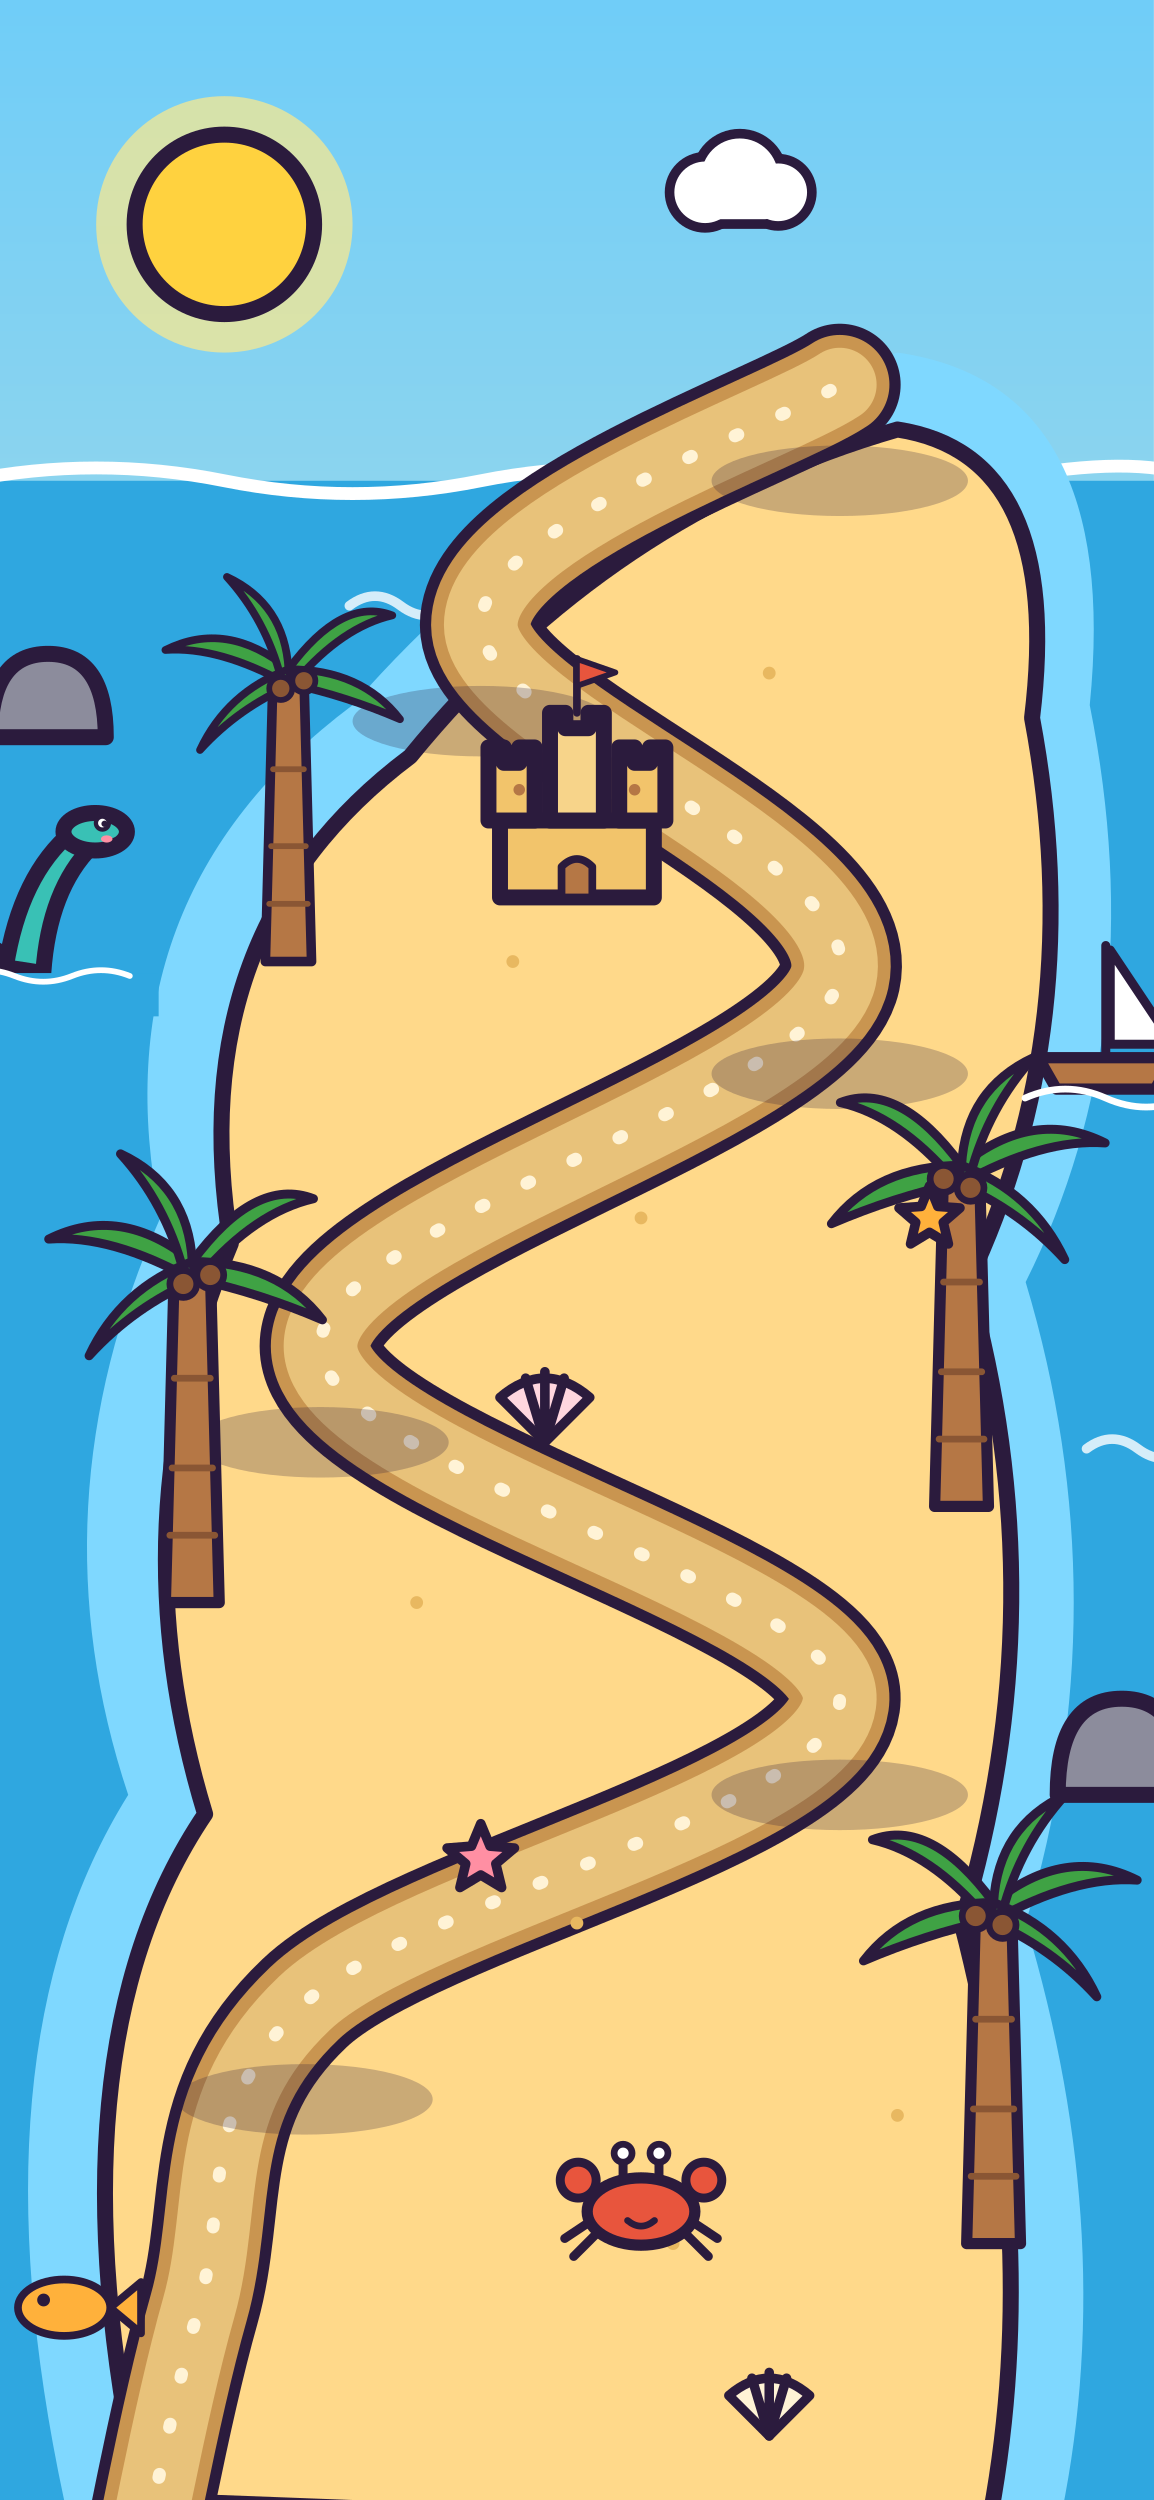
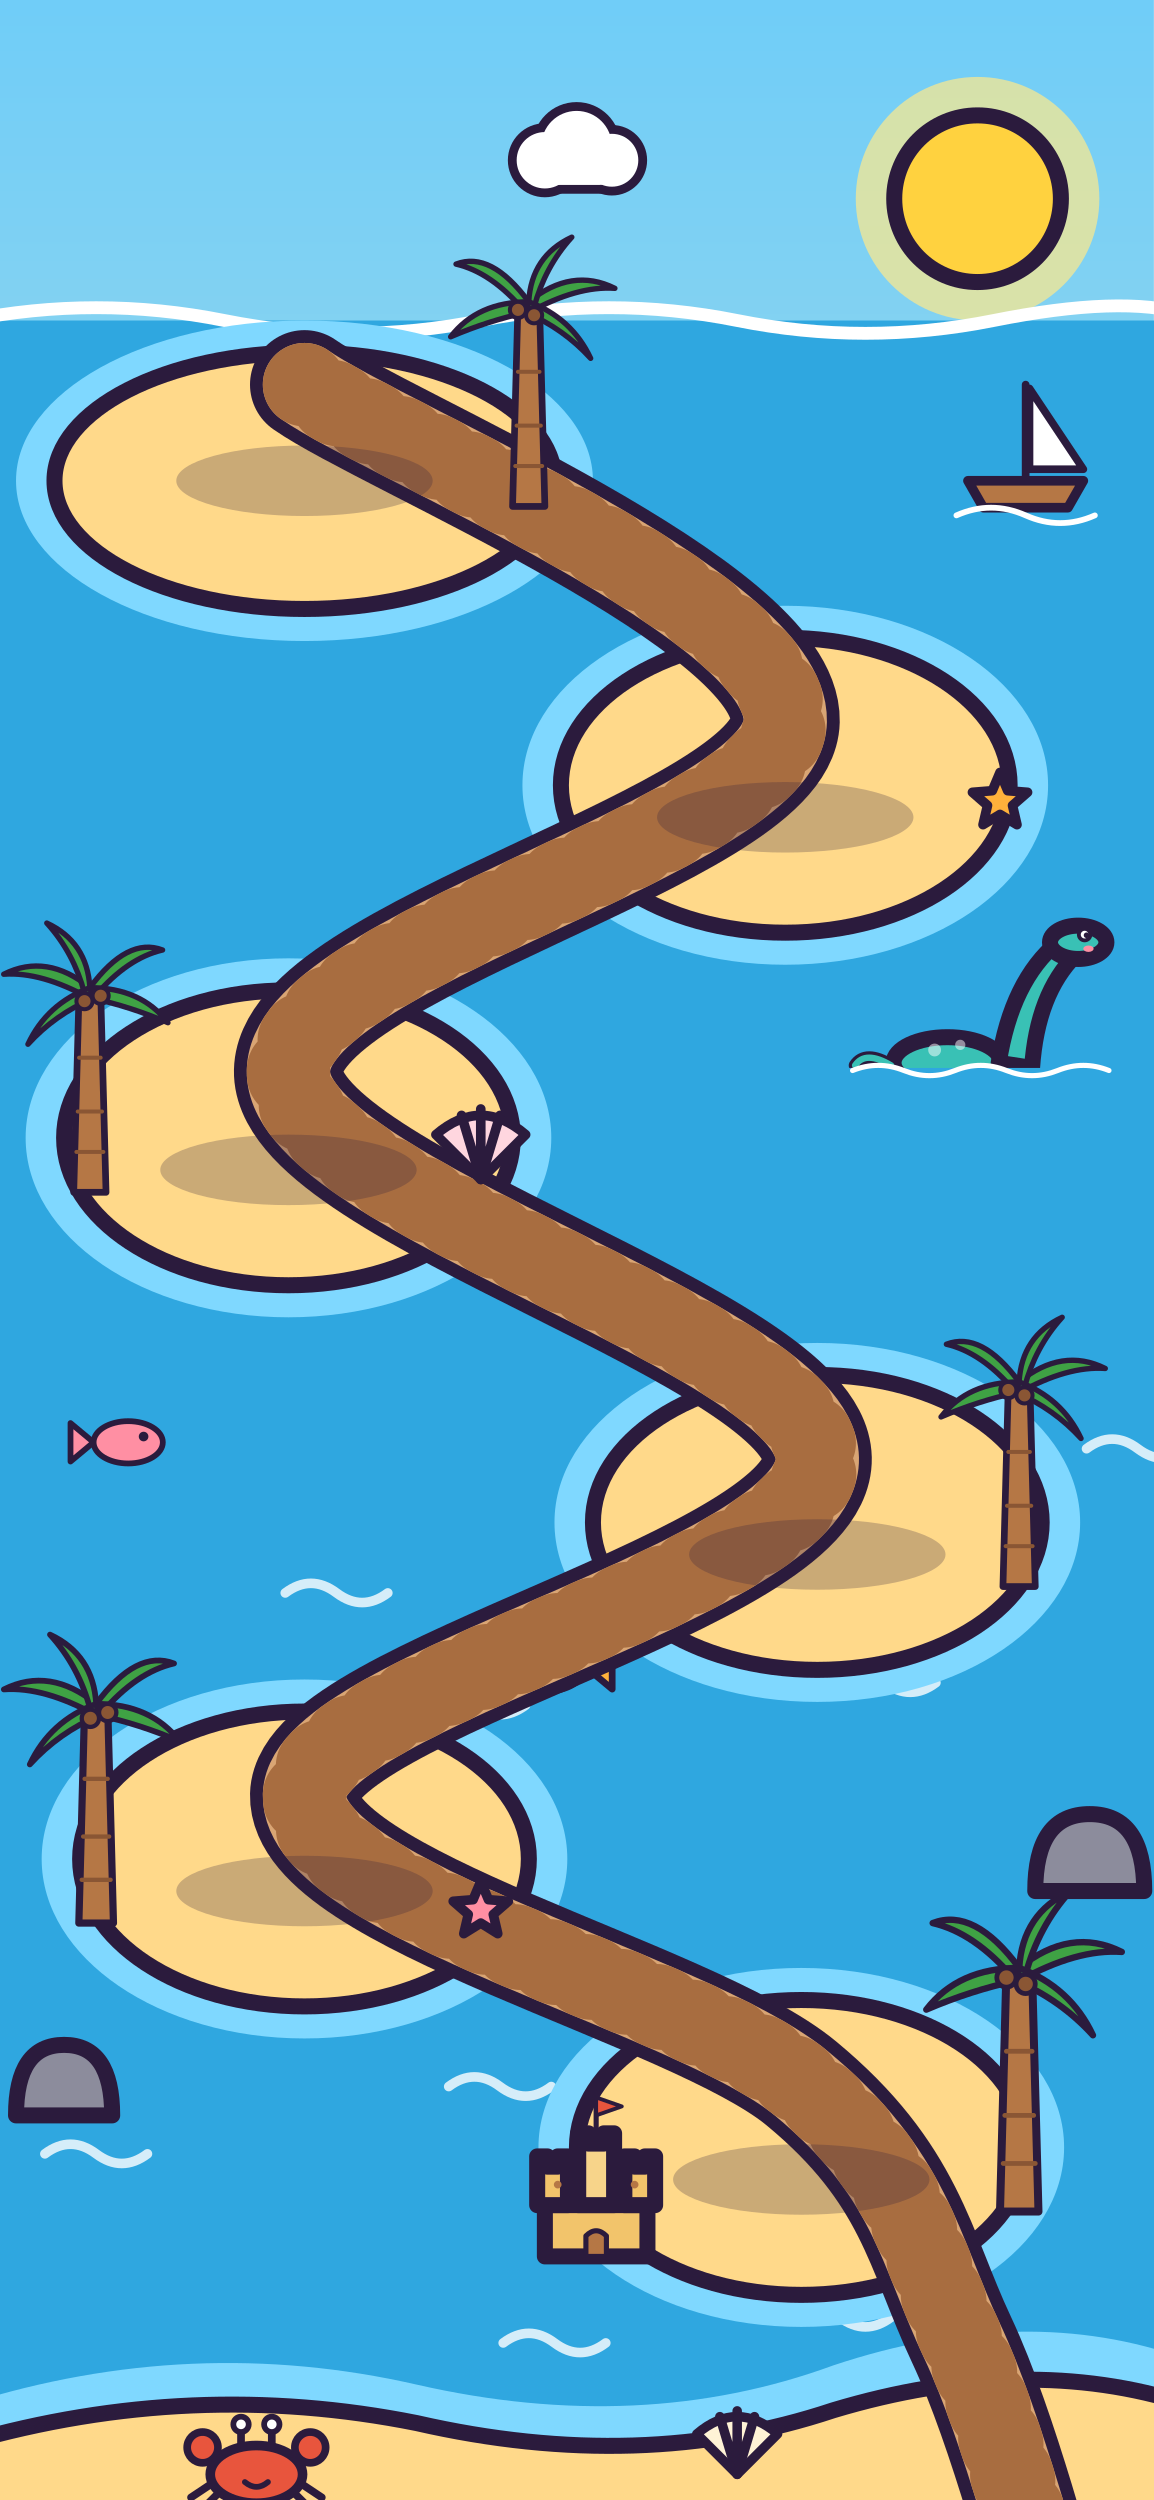
<svg xmlns="http://www.w3.org/2000/svg" viewBox="0 0 360 780" width="360" height="780">
  <defs>
    <linearGradient id="sky" x1="0" y1="0" x2="0" y2="1">
      <stop offset="0" stop-color="#6FCDF8" />
      <stop offset="1" stop-color="#FFF0C8" />
    </linearGradient>
    <g id="cloud">
      <circle cx="0" cy="0" r="16" />
      <circle cx="18" cy="-8" r="20" />
      <circle cx="38" cy="0" r="15" />
      <rect x="0" y="0" width="38" height="14" rx="7" />
    </g>
    <g id="bush">
      <circle cx="0" cy="0" r="18" />
      <circle cx="22" cy="-8" r="22" />
      <circle cx="46" cy="2" r="17" />
      <rect x="0" y="0" width="46" height="18" />
    </g>
  </defs>
  <rect width="360" height="780" fill="url(#sky)" />
  <g stroke="#2B1B3D" stroke-width="5" stroke-linejoin="round" stroke-linecap="round">
-     <circle cx="70" cy="70" r="40" fill="#FFE98A" opacity="0.7" stroke="none" />
-     <circle cx="70" cy="70" r="28" fill="#FFD23F" />
-     <g transform="translate(220 60) scale(0.6)">
+     <circle cx="305" cy="62" r="38" fill="#FFE98A" opacity="0.7" stroke="none" />
+     <circle cx="305" cy="62" r="26" fill="#FFD23F" />
+     <g transform="translate(170 50) scale(0.55)">
      <use href="#cloud" fill="#2B1B3D" stroke-width="10" />
      <use href="#cloud" fill="#FFFFFF" stroke="none" />
    </g>
-     <rect x="-10" y="150" width="380" height="640" fill="#2FA7E0" stroke="none" />
-     <path d="M-10 150 Q30 142 70 150 Q110 158 150 150 Q190 142 230 150 Q270 158 310 150 Q350 142 370 148" fill="none" stroke="#FFFFFF" stroke-width="4" />
+     <rect x="-10" y="100" width="380" height="690" fill="#2FA7E0" stroke="none" />
+     <path d="M-10 100 Q30 92 70 100 Q110 108 150 100 Q190 92 230 100 Q270 108 310 100 Q350 92 370 98" fill="none" stroke="#FFFFFF" stroke-width="4" />
    <path d="M89 497 q8 -6 16 0 q8 6 16 0" fill="none" stroke="#FFFFFF" stroke-width="3" opacity="0.8" />
    <path d="M132 532 q8 -6 16 0 q8 6 16 0" fill="none" stroke="#FFFFFF" stroke-width="3" opacity="0.8" />
    <path d="M216 209 q8 -6 16 0 q8 6 16 0" fill="none" stroke="#FFFFFF" stroke-width="3" opacity="0.8" />
    <path d="M14 672 q8 -6 16 0 q8 6 16 0" fill="none" stroke="#FFFFFF" stroke-width="3" opacity="0.8" />
    <path d="M96 311 q8 -6 16 0 q8 6 16 0" fill="none" stroke="#FFFFFF" stroke-width="3" opacity="0.8" />
    <path d="M339 452 q8 -6 16 0 q8 6 16 0" fill="none" stroke="#FFFFFF" stroke-width="3" opacity="0.8" />
    <path d="M286 456 q8 -6 16 0 q8 6 16 0" fill="none" stroke="#FFFFFF" stroke-width="3" opacity="0.8" />
    <path d="M221 260 q8 -6 16 0 q8 6 16 0" fill="none" stroke="#FFFFFF" stroke-width="3" opacity="0.8" />
    <path d="M220 691 q8 -6 16 0 q8 6 16 0" fill="none" stroke="#FFFFFF" stroke-width="3" opacity="0.8" />
    <path d="M183 615 q8 -6 16 0 q8 6 16 0" fill="none" stroke="#FFFFFF" stroke-width="3" opacity="0.8" />
    <path d="M232 208 q8 -6 16 0 q8 6 16 0" fill="none" stroke="#FFFFFF" stroke-width="3" opacity="0.8" />
    <path d="M260 525 q8 -6 16 0 q8 6 16 0" fill="none" stroke="#FFFFFF" stroke-width="3" opacity="0.8" />
    <path d="M109 189 q8 -6 16 0 q8 6 16 0" fill="none" stroke="#FFFFFF" stroke-width="3" opacity="0.8" />
    <path d="M296 454 q8 -6 16 0 q8 6 16 0" fill="none" stroke="#FFFFFF" stroke-width="3" opacity="0.8" />
-     <path d="M20 780 Q-10 640 40 560 Q10 470 50 380 Q30 280 110 220 Q180 140 280 110 Q350 120 340 220 Q360 320 320 400 Q350 500 320 600 Q350 700 330 790 Z" fill="#7FD8FF" stroke="none" />
-     <path d="M44 780 Q14 640 64 566 Q36 474 72 388 Q56 290 128 236 Q190 160 280 134 Q332 142 322 224 Q340 320 302 400 Q330 500 300 600 Q326 700 308 790 Z" fill="#FFD98A" />
-     <path d="M40 820 C43.7 803.3 52.8 752.5 62 720 C71.2 687.5 61.7 656.7 95 625 C128.3 593.3 261.2 564.2 262 530 C262.8 495.8 100.0 457.5 100 420 C100.0 382.5 253.7 342.5 262 305 C270.3 267.5 150.0 225.8 150 195 C150.0 164.2 243.3 132.5 262 120" fill="none" stroke="#2B1B3D" stroke-width="38" />
-     <path d="M40 820 C43.7 803.3 52.8 752.5 62 720 C71.2 687.5 61.7 656.7 95 625 C128.3 593.3 261.2 564.2 262 530 C262.8 495.8 100.0 457.5 100 420 C100.0 382.5 253.7 342.5 262 305 C270.3 267.5 150.0 225.8 150 195 C150.0 164.2 243.3 132.5 262 120" fill="none" stroke="#C99550" stroke-width="31" />
-     <path d="M40 820 C43.7 803.3 52.8 752.5 62 720 C71.2 687.5 61.7 656.7 95 625 C128.3 593.3 261.2 564.2 262 530 C262.8 495.8 100.0 457.5 100 420 C100.0 382.5 253.7 342.5 262 305 C270.3 267.5 150.0 225.8 150 195 C150.0 164.2 243.3 132.5 262 120" fill="none" stroke="#E8C27A" stroke-width="23" />
-     <path d="M40 820 C43.7 803.3 52.8 752.5 62 720 C71.2 687.5 61.7 656.7 95 625 C128.3 593.3 261.2 564.2 262 530 C262.8 495.8 100.0 457.5 100 420 C100.0 382.5 253.7 342.5 262 305 C270.3 267.5 150.0 225.8 150 195 C150.0 164.2 243.3 132.5 262 120" fill="none" stroke="#FFF3D6" stroke-width="4" stroke-dasharray="1 15" />
-     <ellipse cx="95" cy="655" rx="40" ry="11" fill="#2B1B3D" opacity="0.25" stroke="none" />
-     <ellipse cx="262" cy="560" rx="40" ry="11" fill="#2B1B3D" opacity="0.25" stroke="none" />
-     <ellipse cx="100" cy="450" rx="40" ry="11" fill="#2B1B3D" opacity="0.25" stroke="none" />
-     <ellipse cx="262" cy="335" rx="40" ry="11" fill="#2B1B3D" opacity="0.25" stroke="none" />
-     <ellipse cx="150" cy="225" rx="40" ry="11" fill="#2B1B3D" opacity="0.25" stroke="none" />
-     <ellipse cx="262" cy="150" rx="40" ry="11" fill="#2B1B3D" opacity="0.25" stroke="none" />
-     <circle cx="180" cy="600" r="2" fill="#E8B860" stroke="none" />
-     <circle cx="210" cy="700" r="2" fill="#E8B860" stroke="none" />
-     <circle cx="130" cy="500" r="2" fill="#E8B860" stroke="none" />
-     <circle cx="200" cy="380" r="2" fill="#E8B860" stroke="none" />
-     <circle cx="190" cy="260" r="2" fill="#E8B860" stroke="none" />
-     <circle cx="240" cy="210" r="2" fill="#E8B860" stroke="none" />
-     <circle cx="280" cy="660" r="2" fill="#E8B860" stroke="none" />
-     <circle cx="160" cy="300" r="2" fill="#E8B860" stroke="none" />
-     <g transform="translate(-151.4 220.0) scale(0.7 0.7)">
-       <path d="M290 400 L294 250 L310 250 L314 400 Z" fill="#B57745" />
-       <path d="M294 300 L310 300 M293 340 L311 340 M292 370 L312 370" fill="none" stroke="#8A5634" stroke-width="3" />
-       <path d="M302 248 Q270 222 238 238 Q266 236 302 256 Z" fill="#3FA244" stroke-width="4" />
-       <path d="M302 248 Q300 214 270 200 Q290 222 298 252 Z" fill="#3FA244" stroke-width="4" />
-       <path d="M302 248 Q330 210 356 220 Q330 226 306 254 Z" fill="#3FA244" stroke-width="4" />
-       <path d="M302 248 Q340 248 360 274 Q332 262 304 256 Z" fill="#3FA244" stroke-width="4" />
-       <path d="M302 248 Q270 260 256 290 Q276 268 304 256 Z" fill="#3FA244" stroke-width="4" />
-       <circle cx="298" cy="258" r="6" fill="#8A5634" stroke-width="3" />
-       <circle cx="310" cy="254" r="6" fill="#8A5634" stroke-width="3" />
-     </g>
-     <g transform="translate(511.4 190.0) scale(-0.7 0.7)">
-       <path d="M290 400 L294 250 L310 250 L314 400 Z" fill="#B57745" />
-       <path d="M294 300 L310 300 M293 340 L311 340 M292 370 L312 370" fill="none" stroke="#8A5634" stroke-width="3" />
-       <path d="M302 248 Q270 222 238 238 Q266 236 302 256 Z" fill="#3FA244" stroke-width="4" />
-       <path d="M302 248 Q300 214 270 200 Q290 222 298 252 Z" fill="#3FA244" stroke-width="4" />
-       <path d="M302 248 Q330 210 356 220 Q330 226 306 254 Z" fill="#3FA244" stroke-width="4" />
-       <path d="M302 248 Q340 248 360 274 Q332 262 304 256 Z" fill="#3FA244" stroke-width="4" />
-       <path d="M302 248 Q270 260 256 290 Q276 268 304 256 Z" fill="#3FA244" stroke-width="4" />
-       <circle cx="298" cy="258" r="6" fill="#8A5634" stroke-width="3" />
-       <circle cx="310" cy="254" r="6" fill="#8A5634" stroke-width="3" />
-     </g>
-     <g transform="translate(-91.2 60.0) scale(0.6 0.6)">
-       <path d="M290 400 L294 250 L310 250 L314 400 Z" fill="#B57745" />
-       <path d="M294 300 L310 300 M293 340 L311 340 M292 370 L312 370" fill="none" stroke="#8A5634" stroke-width="3" />
-       <path d="M302 248 Q270 222 238 238 Q266 236 302 256 Z" fill="#3FA244" stroke-width="4" />
-       <path d="M302 248 Q300 214 270 200 Q290 222 298 252 Z" fill="#3FA244" stroke-width="4" />
-       <path d="M302 248 Q330 210 356 220 Q330 226 306 254 Z" fill="#3FA244" stroke-width="4" />
-       <path d="M302 248 Q340 248 360 274 Q332 262 304 256 Z" fill="#3FA244" stroke-width="4" />
-       <path d="M302 248 Q270 260 256 290 Q276 268 304 256 Z" fill="#3FA244" stroke-width="4" />
-       <circle cx="298" cy="258" r="6" fill="#8A5634" stroke-width="3" />
-       <circle cx="310" cy="254" r="6" fill="#8A5634" stroke-width="3" />
-     </g>
-     <g transform="translate(521.4 420.0) scale(-0.7 0.7)">
-       <path d="M290 400 L294 250 L310 250 L314 400 Z" fill="#B57745" />
-       <path d="M294 300 L310 300 M293 340 L311 340 M292 370 L312 370" fill="none" stroke="#8A5634" stroke-width="3" />
-       <path d="M302 248 Q270 222 238 238 Q266 236 302 256 Z" fill="#3FA244" stroke-width="4" />
-       <path d="M302 248 Q300 214 270 200 Q290 222 298 252 Z" fill="#3FA244" stroke-width="4" />
-       <path d="M302 248 Q330 210 356 220 Q330 226 306 254 Z" fill="#3FA244" stroke-width="4" />
-       <path d="M302 248 Q340 248 360 274 Q332 262 304 256 Z" fill="#3FA244" stroke-width="4" />
-       <path d="M302 248 Q270 260 256 290 Q276 268 304 256 Z" fill="#3FA244" stroke-width="4" />
-       <circle cx="298" cy="258" r="6" fill="#8A5634" stroke-width="3" />
-       <circle cx="310" cy="254" r="6" fill="#8A5634" stroke-width="3" />
-     </g>
-     <g transform="translate(180 280) scale(0.6)" stroke-width="8.3">
-       <rect x="-40" y="-40" width="80" height="40" fill="#F2C46B" />
-       <path d="M-46 -40 L-46 -78 L-38 -78 L-38 -70 L-30 -70 L-30 -78 L-22 -78 L-22 -40 Z" fill="#F2C46B" />
-       <path d="M22 -40 L22 -78 L30 -78 L30 -70 L38 -70 L38 -78 L46 -78 L46 -40 Z" fill="#F2C46B" />
-       <path d="M-14 -40 L-14 -96 L-6 -96 L-6 -88 L6 -88 L6 -96 L14 -96 L14 -40 Z" fill="#F7D48A" />
-       <path d="M0 -96 L0 -124" fill="none" stroke-width="4" />
-       <path d="M0 -124 L20 -117 L0 -110 Z" fill="#E8553D" stroke-width="3" />
-       <path d="M-8 0 L-8 -16 Q0 -24 8 -16 L8 0 Z" fill="#B57745" stroke-width="4" />
-       <circle cx="-30" cy="-56" r="3" fill="#B57745" stroke="none" />
-       <circle cx="30" cy="-56" r="3" fill="#B57745" stroke="none" />
-     </g>
-     <g transform="translate(200 690) scale(0.7)">
-       <path d="M-22 4 L-34 12 M-20 10 L-30 20 M22 4 L34 12 M20 10 L30 20" fill="none" stroke-width="4" />
-       <circle cx="-28" cy="-14" r="8" fill="#E8553D" stroke-width="4" />
-       <circle cx="28" cy="-14" r="8" fill="#E8553D" stroke-width="4" />
-       <ellipse cx="0" cy="0" rx="24" ry="15" fill="#E8553D" />
-       <path d="M-8 -14 L-8 -24 M8 -14 L8 -24" fill="none" stroke-width="4" />
-       <circle cx="-8" cy="-26" r="4" fill="#FFFFFF" stroke-width="3" />
-       <circle cx="8" cy="-26" r="4" fill="#FFFFFF" stroke-width="3" />
-       <path d="M-6 4 Q0 9 6 4" fill="none" stroke-width="3" />
-     </g>
-     <path d="M150.0 569.0 L152.9 576.0 L160.5 576.6 L154.7 581.5 L156.5 588.9 L150.0 585.0 L143.5 588.9 L145.3 581.5 L139.5 576.6 L147.1 576.0 Z" fill="#FF8FA3" stroke-width="3" />
-     <path d="M290.0 370.0 L292.6 376.4 L299.5 376.9 L294.3 381.4 L295.9 388.1 L290.0 384.5 L284.1 388.1 L285.7 381.4 L280.5 376.9 L287.4 376.4 Z" fill="#FFB13B" stroke-width="3" />
-     <g transform="translate(170 450) scale(1.0)" stroke-width="3.0">
-       <path d="M0 0 L-14 -14 Q0 -26 14 -14 Z" fill="#FFD6DF" />
-       <path d="M0 0 L-6 -20 M0 0 L0 -22 M0 0 L6 -20" fill="none" />
-     </g>
-     <g transform="translate(240 760) scale(0.9)" stroke-width="3.3">
-       <path d="M0 0 L-14 -14 Q0 -26 14 -14 Z" fill="#FFF3D6" />
-       <path d="M0 0 L-6 -20 M0 0 L0 -22 M0 0 L6 -20" fill="none" />
-     </g>
-     <g transform="translate(0 300) scale(0.45)" stroke-width="11.1">
+     <path d="M247 697 q8 -6 16 0 q8 6 16 0" fill="none" stroke="#FFFFFF" stroke-width="3" opacity="0.8" />
+     <path d="M246 723 q8 -6 16 0 q8 6 16 0" fill="none" stroke="#FFFFFF" stroke-width="3" opacity="0.8" />
+     <path d="M140 651 q8 -6 16 0 q8 6 16 0" fill="none" stroke="#FFFFFF" stroke-width="3" opacity="0.8" />
+     <path d="M157 731 q8 -6 16 0 q8 6 16 0" fill="none" stroke="#FFFFFF" stroke-width="3" opacity="0.8" />
+     <path d="M-10 790 L-10 750 Q60 728 130 744 Q200 760 260 738 Q320 718 370 736 L370 790 Z" fill="#7FD8FF" stroke="none" />
+     <path d="M-10 790 L-10 762 Q60 742 130 756 Q200 772 260 752 Q320 734 370 750 L370 790 Z" fill="#FFD98A" />
+     <ellipse cx="250" cy="670" rx="82" ry="56" fill="#7FD8FF" stroke="none" />
+     <ellipse cx="250" cy="670" rx="70" ry="46" fill="#FFD98A" />
+     <ellipse cx="95" cy="580" rx="82" ry="56" fill="#7FD8FF" stroke="none" />
+     <ellipse cx="95" cy="580" rx="70" ry="46" fill="#FFD98A" />
+     <ellipse cx="255" cy="475" rx="82" ry="56" fill="#7FD8FF" stroke="none" />
+     <ellipse cx="255" cy="475" rx="70" ry="46" fill="#FFD98A" />
+     <ellipse cx="90" cy="355" rx="82" ry="56" fill="#7FD8FF" stroke="none" />
+     <ellipse cx="90" cy="355" rx="70" ry="46" fill="#FFD98A" />
+     <ellipse cx="245" cy="245" rx="82" ry="56" fill="#7FD8FF" stroke="none" />
+     <ellipse cx="245" cy="245" rx="70" ry="46" fill="#FFD98A" />
+     <ellipse cx="95" cy="150" rx="90" ry="50" fill="#7FD8FF" stroke="none" />
+     <ellipse cx="95" cy="150" rx="78" ry="40" fill="#FFD98A" />
+     <g transform="translate(310 330) scale(0.4)" stroke-width="12.5">
      <ellipse cx="-36" cy="4" rx="42" ry="20" fill="#39C1B5" />
      <path d="M-80 6 Q-100 -6 -108 6" fill="none" stroke="#2B1B3D" stroke-width="10" />
      <path d="M-80 6 Q-100 -6 -108 6" fill="none" stroke="#39C1B5" stroke-width="5" />
      <path d="M4 4 Q14 -60 50 -90 L64 -80 Q34 -50 30 8 Z" fill="#39C1B5" />
      <ellipse cx="66" cy="-90" rx="22" ry="13" fill="#39C1B5" />
      <circle cx="71" cy="-96" r="4.5" fill="#FFFFFF" stroke-width="3" />
      <circle cx="72.5" cy="-95.5" r="2.2" fill="#2B1B3D" stroke="none" />
      <path d="M76 -84 Q83 -84 88 -90" fill="none" stroke-width="3" />
      <ellipse cx="74" cy="-85" rx="4" ry="2.5" fill="#FF8FA3" stroke="none" />
      <circle cx="-46" cy="-6" r="5" fill="#FFFFFF" opacity="0.5" stroke="none" />
      <circle cx="-26" cy="-10" r="4" fill="#FFFFFF" opacity="0.5" stroke="none" />
      <rect x="-120" y="8" width="230" height="30" fill="#2FA7E0" stroke="none" />
      <path d="M-110 10 Q-90 2 -70 10 Q-50 18 -30 10 Q-10 2 10 10 Q30 18 50 10 Q70 2 90 10" fill="none" stroke="#FFFFFF" stroke-width="4" />
    </g>
-     <g transform="translate(345 330) scale(0.7)">
+     <g transform="translate(320 150) scale(0.6)">
      <path d="M-30 0 L30 0 L22 14 L-22 14 Z" fill="#B57745" />
      <path d="M0 0 L0 -50" fill="none" stroke-width="4" />
      <path d="M2 -48 L30 -6 L2 -6 Z" fill="#FFFFFF" stroke-width="4" />
      <path d="M-36 18 Q-18 10 0 18 Q18 26 36 18" fill="none" stroke="#FFFFFF" stroke-width="3" />
    </g>
-     <g transform="translate(20 720) scale(-0.8 0.8)">
+     <g transform="translate(170 520) scale(-0.7 0.7)">
      <path d="M-18 0 L-30 -10 L-30 10 Z" fill="#FFB13B" stroke-width="3" />
      <ellipse cx="0" cy="0" rx="18" ry="11" fill="#FFB13B" stroke-width="3" />
      <circle cx="8" cy="-3" r="2.5" fill="#2B1B3D" stroke="none" />
    </g>
-     <path d="M330.0 560 Q330.0 530 350 530 Q370.0 530 370.0 560 Z" fill="#8C8C9C" />
-     <path d="M-3.0 230 Q-3.0 204 15 204 Q33.0 204 33.0 230 Z" fill="#8C8C9C" />
+     <g transform="translate(40 450) scale(0.6 0.6)">
+       <path d="M-18 0 L-30 -10 L-30 10 Z" fill="#FF8FA3" stroke-width="3" />
+       <ellipse cx="0" cy="0" rx="18" ry="11" fill="#FF8FA3" stroke-width="3" />
+       <circle cx="8" cy="-3" r="2.5" fill="#2B1B3D" stroke="none" />
+     </g>
+     <path d="M323.0 590 Q323.0 566 340 566 Q357.0 566 357.0 590 Z" fill="#8C8C9C" />
+     <path d="M5.0 660 Q5.0 638 20 638 Q35.0 638 35.0 660 Z" fill="#8C8C9C" />
+     <path d="M330 820 C325.0 805.0 313.3 758.3 300 730 C286.7 701.7 284.2 678.3 250 650 C215.8 621.7 94.2 592.5 95 560 C95.8 527.5 255.8 492.5 255 455 C254.2 417.5 91.7 373.3 90 335 C88.3 296.7 244.2 260.8 245 225 C245.8 189.2 120.0 137.5 95 120" fill="none" stroke="#2B1B3D" stroke-width="34" />
+     <path d="M330 820 C325.0 805.0 313.3 758.3 300 730 C286.7 701.7 284.2 678.3 250 650 C215.8 621.7 94.2 592.5 95 560 C95.8 527.5 255.8 492.5 255 455 C254.2 417.5 91.7 373.3 90 335 C88.3 296.7 244.2 260.8 245 225 C245.8 189.2 120.0 137.5 95 120" fill="none" stroke="#D9A574" stroke-width="26" />
+     <path d="M330 820 C325.0 805.0 313.3 758.3 300 730 C286.7 701.7 284.2 678.3 250 650 C215.8 621.7 94.2 592.5 95 560 C95.8 527.5 255.8 492.5 255 455 C254.2 417.5 91.7 373.3 90 335 C88.3 296.7 244.2 260.8 245 225 C245.8 189.2 120.0 137.5 95 120" fill="none" stroke="#A86D40" stroke-width="26" stroke-dasharray="2 10" />
+     <ellipse cx="250" cy="680" rx="40" ry="11" fill="#2B1B3D" opacity="0.25" stroke="none" />
+     <ellipse cx="95" cy="590" rx="40" ry="11" fill="#2B1B3D" opacity="0.25" stroke="none" />
+     <ellipse cx="255" cy="485" rx="40" ry="11" fill="#2B1B3D" opacity="0.25" stroke="none" />
+     <ellipse cx="90" cy="365" rx="40" ry="11" fill="#2B1B3D" opacity="0.25" stroke="none" />
+     <ellipse cx="245" cy="255" rx="40" ry="11" fill="#2B1B3D" opacity="0.25" stroke="none" />
+     <ellipse cx="95" cy="150" rx="40" ry="11" fill="#2B1B3D" opacity="0.25" stroke="none" />
+     <g transform="translate(469.0 490.0) scale(-0.5 0.5)">
+       <path d="M290 400 L294 250 L310 250 L314 400 Z" fill="#B57745" />
+       <path d="M294 300 L310 300 M293 340 L311 340 M292 370 L312 370" fill="none" stroke="#8A5634" stroke-width="3" />
+       <path d="M302 248 Q270 222 238 238 Q266 236 302 256 Z" fill="#3FA244" stroke-width="4" />
+       <path d="M302 248 Q300 214 270 200 Q290 222 298 252 Z" fill="#3FA244" stroke-width="4" />
+       <path d="M302 248 Q330 210 356 220 Q330 226 306 254 Z" fill="#3FA244" stroke-width="4" />
+       <path d="M302 248 Q340 248 360 274 Q332 262 304 256 Z" fill="#3FA244" stroke-width="4" />
+       <path d="M302 248 Q270 260 256 290 Q276 268 304 256 Z" fill="#3FA244" stroke-width="4" />
+       <circle cx="298" cy="258" r="6" fill="#8A5634" stroke-width="3" />
+       <circle cx="310" cy="254" r="6" fill="#8A5634" stroke-width="3" />
+     </g>
+     <g transform="translate(-105.9 420.0) scale(0.45 0.45)">
+       <path d="M290 400 L294 250 L310 250 L314 400 Z" fill="#B57745" />
+       <path d="M294 300 L310 300 M293 340 L311 340 M292 370 L312 370" fill="none" stroke="#8A5634" stroke-width="3" />
+       <path d="M302 248 Q270 222 238 238 Q266 236 302 256 Z" fill="#3FA244" stroke-width="4" />
+       <path d="M302 248 Q300 214 270 200 Q290 222 298 252 Z" fill="#3FA244" stroke-width="4" />
+       <path d="M302 248 Q330 210 356 220 Q330 226 306 254 Z" fill="#3FA244" stroke-width="4" />
+       <path d="M302 248 Q340 248 360 274 Q332 262 304 256 Z" fill="#3FA244" stroke-width="4" />
+       <path d="M302 248 Q270 260 256 290 Q276 268 304 256 Z" fill="#3FA244" stroke-width="4" />
+       <circle cx="298" cy="258" r="6" fill="#8A5634" stroke-width="3" />
+       <circle cx="310" cy="254" r="6" fill="#8A5634" stroke-width="3" />
+     </g>
+     <g transform="translate(444.8 327.0) scale(-0.42 0.42)">
+       <path d="M290 400 L294 250 L310 250 L314 400 Z" fill="#B57745" />
+       <path d="M294 300 L310 300 M293 340 L311 340 M292 370 L312 370" fill="none" stroke="#8A5634" stroke-width="3" />
+       <path d="M302 248 Q270 222 238 238 Q266 236 302 256 Z" fill="#3FA244" stroke-width="4" />
+       <path d="M302 248 Q300 214 270 200 Q290 222 298 252 Z" fill="#3FA244" stroke-width="4" />
+       <path d="M302 248 Q330 210 356 220 Q330 226 306 254 Z" fill="#3FA244" stroke-width="4" />
+       <path d="M302 248 Q340 248 360 274 Q332 262 304 256 Z" fill="#3FA244" stroke-width="4" />
+       <path d="M302 248 Q270 260 256 290 Q276 268 304 256 Z" fill="#3FA244" stroke-width="4" />
+       <circle cx="298" cy="258" r="6" fill="#8A5634" stroke-width="3" />
+       <circle cx="310" cy="254" r="6" fill="#8A5634" stroke-width="3" />
+     </g>
+     <g transform="translate(-98.8 204.0) scale(0.42 0.42)">
+       <path d="M290 400 L294 250 L310 250 L314 400 Z" fill="#B57745" />
+       <path d="M294 300 L310 300 M293 340 L311 340 M292 370 L312 370" fill="none" stroke="#8A5634" stroke-width="3" />
+       <path d="M302 248 Q270 222 238 238 Q266 236 302 256 Z" fill="#3FA244" stroke-width="4" />
+       <path d="M302 248 Q300 214 270 200 Q290 222 298 252 Z" fill="#3FA244" stroke-width="4" />
+       <path d="M302 248 Q330 210 356 220 Q330 226 306 254 Z" fill="#3FA244" stroke-width="4" />
+       <path d="M302 248 Q340 248 360 274 Q332 262 304 256 Z" fill="#3FA244" stroke-width="4" />
+       <path d="M302 248 Q270 260 256 290 Q276 268 304 256 Z" fill="#3FA244" stroke-width="4" />
+       <circle cx="298" cy="258" r="6" fill="#8A5634" stroke-width="3" />
+       <circle cx="310" cy="254" r="6" fill="#8A5634" stroke-width="3" />
+     </g>
+     <g transform="translate(291.8 -10.0) scale(-0.42 0.42)">
+       <path d="M290 400 L294 250 L310 250 L314 400 Z" fill="#B57745" />
+       <path d="M294 300 L310 300 M293 340 L311 340 M292 370 L312 370" fill="none" stroke="#8A5634" stroke-width="3" />
+       <path d="M302 248 Q270 222 238 238 Q266 236 302 256 Z" fill="#3FA244" stroke-width="4" />
+       <path d="M302 248 Q300 214 270 200 Q290 222 298 252 Z" fill="#3FA244" stroke-width="4" />
+       <path d="M302 248 Q330 210 356 220 Q330 226 306 254 Z" fill="#3FA244" stroke-width="4" />
+       <path d="M302 248 Q340 248 360 274 Q332 262 304 256 Z" fill="#3FA244" stroke-width="4" />
+       <path d="M302 248 Q270 260 256 290 Q276 268 304 256 Z" fill="#3FA244" stroke-width="4" />
+       <circle cx="298" cy="258" r="6" fill="#8A5634" stroke-width="3" />
+       <circle cx="310" cy="254" r="6" fill="#8A5634" stroke-width="3" />
+     </g>
+     <g transform="translate(186 704) scale(0.4)" stroke-width="12.5">
+       <rect x="-40" y="-40" width="80" height="40" fill="#F2C46B" />
+       <path d="M-46 -40 L-46 -78 L-38 -78 L-38 -70 L-30 -70 L-30 -78 L-22 -78 L-22 -40 Z" fill="#F2C46B" />
+       <path d="M22 -40 L22 -78 L30 -78 L30 -70 L38 -70 L38 -78 L46 -78 L46 -40 Z" fill="#F2C46B" />
+       <path d="M-14 -40 L-14 -96 L-6 -96 L-6 -88 L6 -88 L6 -96 L14 -96 L14 -40 Z" fill="#F7D48A" />
+       <path d="M0 -96 L0 -124" fill="none" stroke-width="4" />
+       <path d="M0 -124 L20 -117 L0 -110 Z" fill="#E8553D" stroke-width="3" />
+       <path d="M-8 0 L-8 -16 Q0 -24 8 -16 L8 0 Z" fill="#B57745" stroke-width="4" />
+       <circle cx="-30" cy="-56" r="3" fill="#B57745" stroke="none" />
+       <circle cx="30" cy="-56" r="3" fill="#B57745" stroke="none" />
+     </g>
+     <g transform="translate(80 772) scale(0.6)">
+       <path d="M-22 4 L-34 12 M-20 10 L-30 20 M22 4 L34 12 M20 10 L30 20" fill="none" stroke-width="4" />
+       <circle cx="-28" cy="-14" r="8" fill="#E8553D" stroke-width="4" />
+       <circle cx="28" cy="-14" r="8" fill="#E8553D" stroke-width="4" />
+       <ellipse cx="0" cy="0" rx="24" ry="15" fill="#E8553D" />
+       <path d="M-8 -14 L-8 -24 M8 -14 L8 -24" fill="none" stroke-width="4" />
+       <circle cx="-8" cy="-26" r="4" fill="#FFFFFF" stroke-width="3" />
+       <circle cx="8" cy="-26" r="4" fill="#FFFFFF" stroke-width="3" />
+       <path d="M-6 4 Q0 9 6 4" fill="none" stroke-width="3" />
+     </g>
+     <path d="M150.0 587.0 L152.4 592.7 L158.6 593.2 L153.9 597.3 L155.3 603.3 L150.0 600.0 L144.7 603.3 L146.1 597.3 L141.4 593.2 L147.6 592.7 Z" fill="#FF8FA3" stroke-width="3" />
+     <path d="M312.0 241.0 L314.4 246.7 L320.6 247.2 L315.9 251.3 L317.3 257.3 L312.0 254.1 L306.7 257.3 L308.1 251.3 L303.4 247.2 L309.6 246.7 Z" fill="#FFB13B" stroke-width="3" />
+     <g transform="translate(150 368) scale(1.0)" stroke-width="3.0">
+       <path d="M0 0 L-14 -14 Q0 -26 14 -14 Z" fill="#FFD6DF" />
+       <path d="M0 0 L-6 -20 M0 0 L0 -22 M0 0 L6 -20" fill="none" />
+     </g>
+     <g transform="translate(230 772) scale(0.9)" stroke-width="3.3">
+       <path d="M0 0 L-14 -14 Q0 -26 14 -14 Z" fill="#FFF3D6" />
+       <path d="M0 0 L-6 -20 M0 0 L0 -22 M0 0 L6 -20" fill="none" />
+     </g>
  </g>
</svg>
